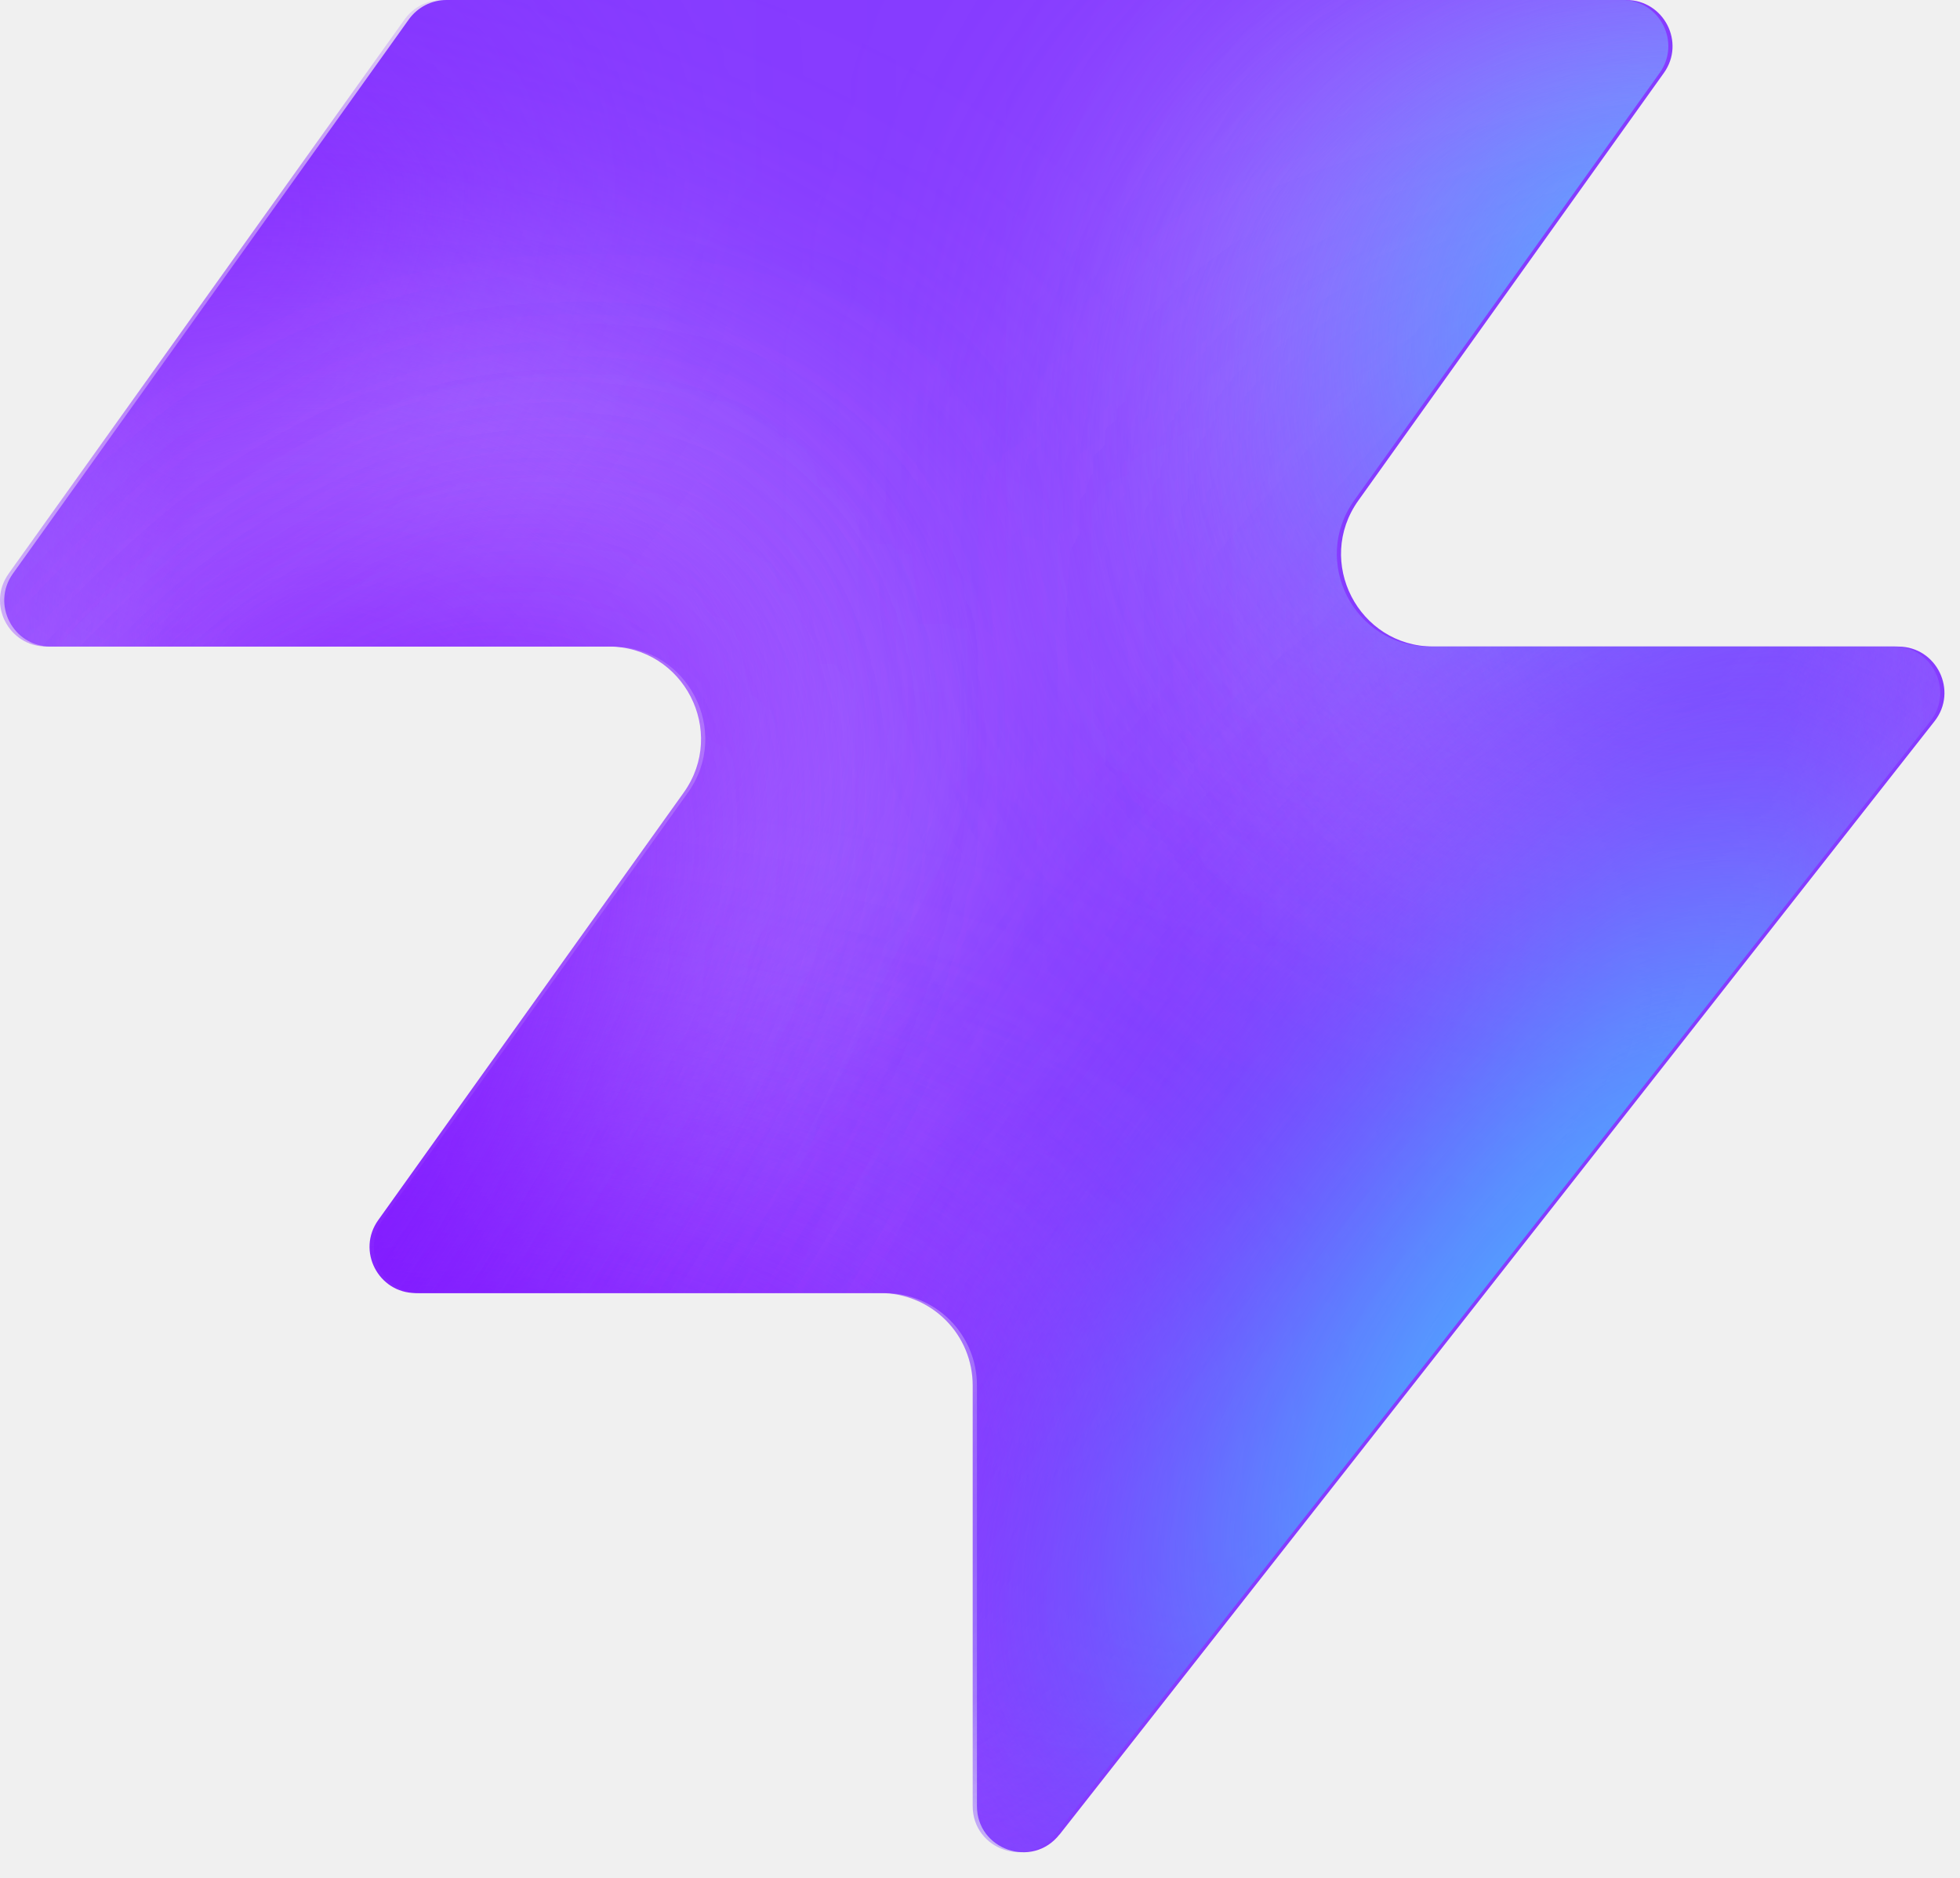
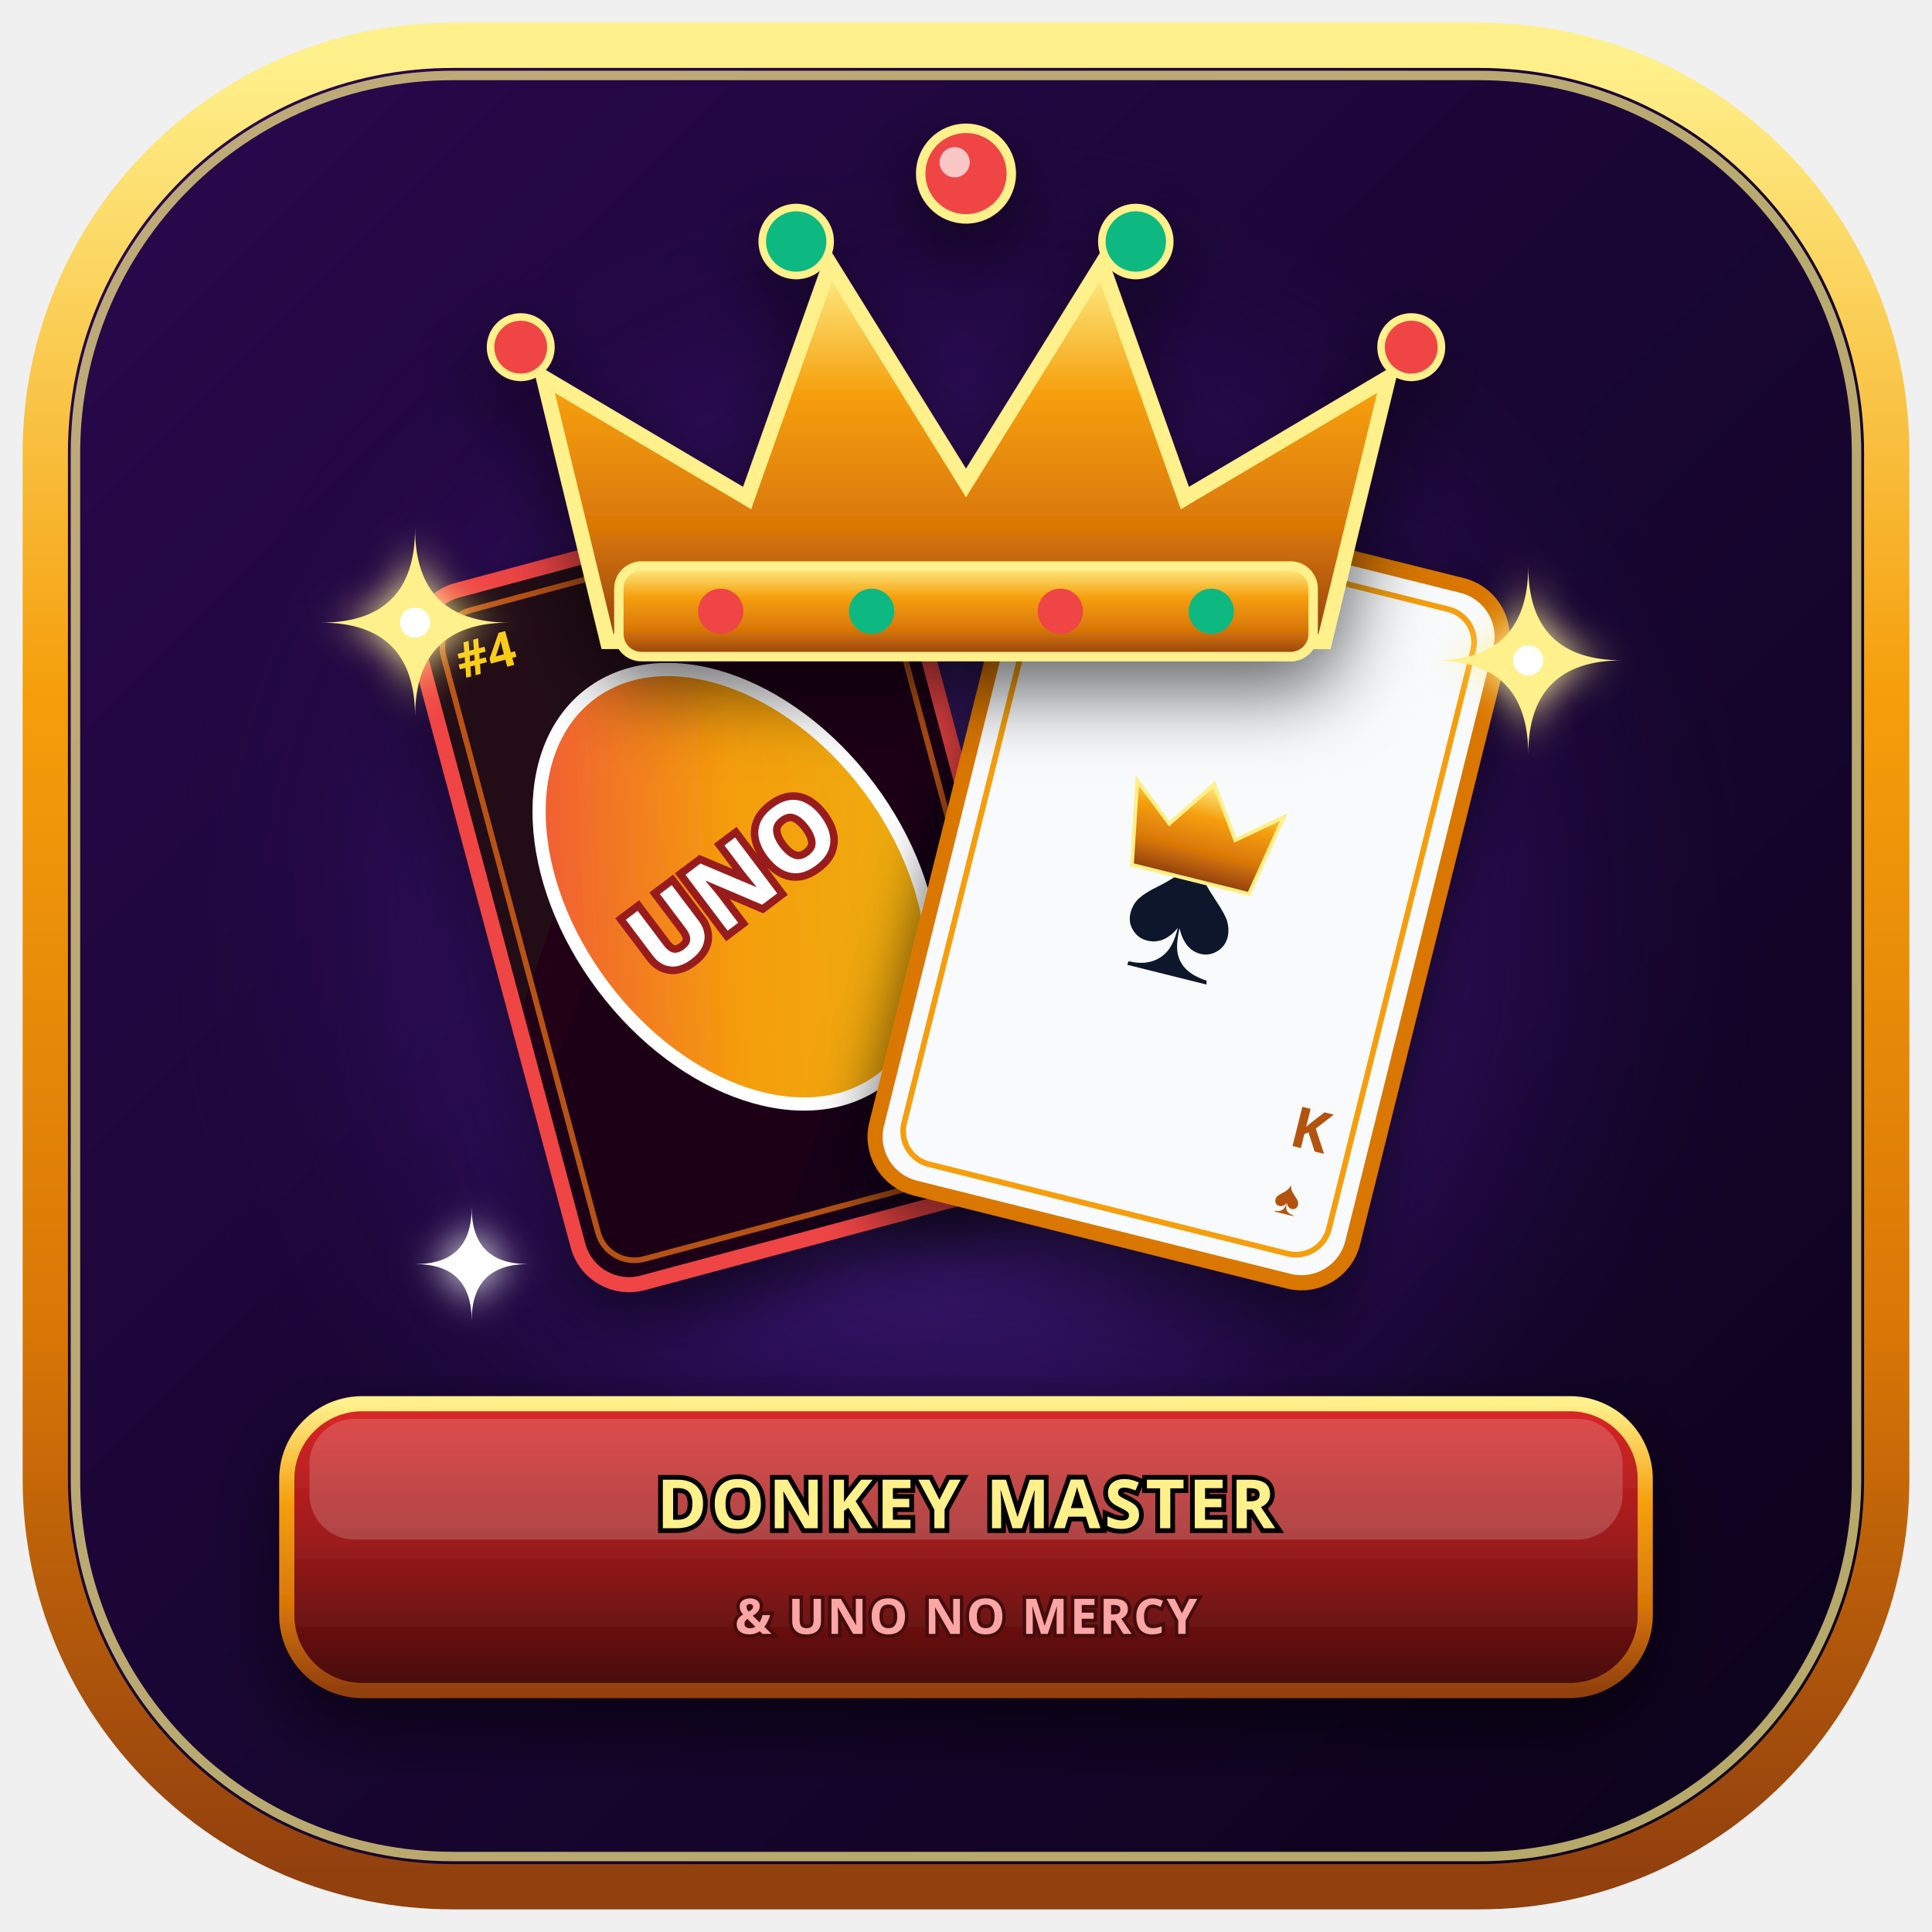
- <svg xmlns="http://www.w3.org/2000/svg" width="48" height="46" fill="none" viewBox="0 0 48 46">
-   <path fill="#863bff" d="M25.946 44.938c-.664.845-2.021.375-2.021-.698V33.937a2.26 2.26 0 0 0-2.262-2.262H10.287c-.92 0-1.456-1.04-.92-1.788l7.48-10.471c1.07-1.497 0-3.578-1.842-3.578H1.237c-.92 0-1.456-1.04-.92-1.788L10.013.474c.214-.297.556-.474.92-.474h28.894c.92 0 1.456 1.04.92 1.788l-7.48 10.471c-1.07 1.498 0 3.579 1.842 3.579h11.377c.943 0 1.473 1.088.89 1.83L25.947 44.94z" style="fill:#863bff;fill:color(display-p3 .525 .23 1);fill-opacity:1" />
-   <mask id="a" width="48" height="46" x="0" y="0" maskUnits="userSpaceOnUse" style="mask-type:alpha">
-     <path fill="#000" d="M25.842 44.938c-.664.844-2.021.375-2.021-.698V33.937a2.26 2.26 0 0 0-2.262-2.262H10.183c-.92 0-1.456-1.04-.92-1.788l7.48-10.471c1.07-1.498 0-3.579-1.842-3.579H1.133c-.92 0-1.456-1.04-.92-1.787L9.91.473c.214-.297.556-.474.92-.474h28.894c.92 0 1.456 1.04.92 1.788l-7.48 10.471c-1.07 1.498 0 3.578 1.842 3.578h11.377c.943 0 1.473 1.088.89 1.832L25.843 44.94z" style="fill:#000;fill-opacity:1" />
-   </mask>
-   <g mask="url(#a)">
-     <g filter="url(#b)">
-       <ellipse cx="5.508" cy="14.704" fill="#ede6ff" rx="5.508" ry="14.704" style="fill:#ede6ff;fill:color(display-p3 .927 .903 1);fill-opacity:1" transform="matrix(.00324 1 1 -.00324 -4.47 31.516)" />
-     </g>
-     <g filter="url(#c)">
-       <ellipse cx="10.399" cy="29.851" fill="#ede6ff" rx="10.399" ry="29.851" style="fill:#ede6ff;fill:color(display-p3 .927 .903 1);fill-opacity:1" transform="matrix(.00324 1 1 -.00324 -39.328 7.883)" />
-     </g>
-     <g filter="url(#d)">
-       <ellipse cx="5.508" cy="30.487" fill="#7e14ff" rx="5.508" ry="30.487" style="fill:#7e14ff;fill:color(display-p3 .492 .077 1);fill-opacity:1" transform="rotate(89.814 -25.913 -14.639)scale(1 -1)" />
-     </g>
-     <g filter="url(#e)">
-       <ellipse cx="5.508" cy="30.599" fill="#7e14ff" rx="5.508" ry="30.599" style="fill:#7e14ff;fill:color(display-p3 .492 .077 1);fill-opacity:1" transform="rotate(89.814 -32.644 -3.334)scale(1 -1)" />
-     </g>
-     <g filter="url(#f)">
-       <ellipse cx="5.508" cy="30.599" fill="#7e14ff" rx="5.508" ry="30.599" style="fill:#7e14ff;fill:color(display-p3 .492 .077 1);fill-opacity:1" transform="matrix(.00324 1 1 -.00324 -34.34 30.47)" />
-     </g>
-     <g filter="url(#g)">
-       <ellipse cx="14.072" cy="22.078" fill="#ede6ff" rx="14.072" ry="22.078" style="fill:#ede6ff;fill:color(display-p3 .927 .903 1);fill-opacity:1" transform="rotate(93.35 24.506 48.493)scale(-1 1)" />
-     </g>
-     <g filter="url(#h)">
-       <ellipse cx="3.47" cy="21.501" fill="#7e14ff" rx="3.47" ry="21.501" style="fill:#7e14ff;fill:color(display-p3 .492 .077 1);fill-opacity:1" transform="rotate(89.009 28.708 47.59)scale(-1 1)" />
-     </g>
-     <g filter="url(#i)">
-       <ellipse cx="3.47" cy="21.501" fill="#7e14ff" rx="3.47" ry="21.501" style="fill:#7e14ff;fill:color(display-p3 .492 .077 1);fill-opacity:1" transform="rotate(89.009 28.708 47.59)scale(-1 1)" />
-     </g>
-     <g filter="url(#j)">
-       <ellipse cx=".387" cy="8.972" fill="#7e14ff" rx="4.407" ry="29.108" style="fill:#7e14ff;fill:color(display-p3 .492 .077 1);fill-opacity:1" transform="rotate(39.51 .387 8.972)" />
-     </g>
-     <g filter="url(#k)">
-       <ellipse cx="47.523" cy="-6.092" fill="#7e14ff" rx="4.407" ry="29.108" style="fill:#7e14ff;fill:color(display-p3 .492 .077 1);fill-opacity:1" transform="rotate(37.892 47.523 -6.092)" />
-     </g>
-     <g filter="url(#l)">
-       <ellipse cx="41.412" cy="6.333" fill="#47bfff" rx="5.971" ry="9.665" style="fill:#47bfff;fill:color(display-p3 .28 .748 1);fill-opacity:1" transform="rotate(37.892 41.412 6.333)" />
-     </g>
-     <g filter="url(#m)">
-       <ellipse cx="-1.879" cy="38.332" fill="#7e14ff" rx="4.407" ry="29.108" style="fill:#7e14ff;fill:color(display-p3 .492 .077 1);fill-opacity:1" transform="rotate(37.892 -1.88 38.332)" />
-     </g>
-     <g filter="url(#n)">
-       <ellipse cx="-1.879" cy="38.332" fill="#7e14ff" rx="4.407" ry="29.108" style="fill:#7e14ff;fill:color(display-p3 .492 .077 1);fill-opacity:1" transform="rotate(37.892 -1.88 38.332)" />
-     </g>
-     <g filter="url(#o)">
-       <ellipse cx="35.651" cy="29.907" fill="#7e14ff" rx="4.407" ry="29.108" style="fill:#7e14ff;fill:color(display-p3 .492 .077 1);fill-opacity:1" transform="rotate(37.892 35.651 29.907)" />
-     </g>
-     <g filter="url(#p)">
-       <ellipse cx="38.418" cy="32.4" fill="#47bfff" rx="5.971" ry="15.297" style="fill:#47bfff;fill:color(display-p3 .28 .748 1);fill-opacity:1" transform="rotate(37.892 38.418 32.4)" />
-     </g>
-   </g>
+ <svg xmlns="http://www.w3.org/2000/svg" viewBox="0 0 512 512" width="100%" height="100%">
  <defs>
-     <filter id="b" width="60.045" height="41.654" x="-19.77" y="16.149" color-interpolation-filters="sRGB" filterUnits="userSpaceOnUse">
-       <feFlood flood-opacity="0" result="BackgroundImageFix" />
-       <feBlend in="SourceGraphic" in2="BackgroundImageFix" result="shape" />
-       <feGaussianBlur result="effect1_foregroundBlur_2002_17158" stdDeviation="7.659" />
+     <linearGradient id="bgGrad" x1="0%" y1="0%" x2="100%" y2="100%">
+       <stop offset="0%" stop-color="#2a084e" />
+       <stop offset="50%" stop-color="#190633" />
+       <stop offset="100%" stop-color="#0c021a" />
+     </linearGradient>
+     <radialGradient id="centerGlow" cx="50%" cy="48%" r="45%">
+       <stop offset="0%" stop-color="#8b5cf6" stop-opacity="0.6" />
+       <stop offset="60%" stop-color="#6d28d9" stop-opacity="0.2" />
+       <stop offset="100%" stop-color="#190633" stop-opacity="0" />
+     </radialGradient>
+     <linearGradient id="goldGrad" x1="0%" y1="0%" x2="0%" y2="100%">
+       <stop offset="0%" stop-color="#fef08a" />
+       <stop offset="35%" stop-color="#f59e0b" />
+       <stop offset="70%" stop-color="#d97706" />
+       <stop offset="100%" stop-color="#92400e" />
+     </linearGradient>
+     <linearGradient id="unoCardGrad" x1="0%" y1="0%" x2="100%" y2="100%">
+       <stop offset="0%" stop-color="#260812" />
+       <stop offset="100%" stop-color="#14031c" />
+     </linearGradient>
+     <linearGradient id="unoOvalGrad" x1="0%" y1="0%" x2="100%" y2="100%">
+       <stop offset="0%" stop-color="#ef4444" />
+       <stop offset="50%" stop-color="#f59e0b" />
+       <stop offset="100%" stop-color="#eab308" />
+     </linearGradient>
+     <linearGradient id="ribbonGrad" x1="0%" y1="0%" x2="0%" y2="100%">
+       <stop offset="0%" stop-color="#dc2626" />
+       <stop offset="50%" stop-color="#991b1b" />
+       <stop offset="100%" stop-color="#450a0a" />
+     </linearGradient>
+     <filter id="shadow" x="-20%" y="-20%" width="150%" height="150%">
+       <feDropShadow dx="0" dy="8" stdDeviation="10" flood-color="#000000" flood-opacity="0.6" />
    </filter>
-     <filter id="c" width="90.34" height="51.437" x="-54.613" y="-7.533" color-interpolation-filters="sRGB" filterUnits="userSpaceOnUse">
-       <feFlood flood-opacity="0" result="BackgroundImageFix" />
-       <feBlend in="SourceGraphic" in2="BackgroundImageFix" result="shape" />
-       <feGaussianBlur result="effect1_foregroundBlur_2002_17158" stdDeviation="7.659" />
-     </filter>
-     <filter id="d" width="79.355" height="29.4" x="-49.64" y="2.03" color-interpolation-filters="sRGB" filterUnits="userSpaceOnUse">
-       <feFlood flood-opacity="0" result="BackgroundImageFix" />
-       <feBlend in="SourceGraphic" in2="BackgroundImageFix" result="shape" />
-       <feGaussianBlur result="effect1_foregroundBlur_2002_17158" stdDeviation="4.596" />
-     </filter>
-     <filter id="e" width="79.579" height="29.4" x="-45.045" y="20.029" color-interpolation-filters="sRGB" filterUnits="userSpaceOnUse">
-       <feFlood flood-opacity="0" result="BackgroundImageFix" />
-       <feBlend in="SourceGraphic" in2="BackgroundImageFix" result="shape" />
-       <feGaussianBlur result="effect1_foregroundBlur_2002_17158" stdDeviation="4.596" />
-     </filter>
-     <filter id="f" width="79.579" height="29.4" x="-43.513" y="21.178" color-interpolation-filters="sRGB" filterUnits="userSpaceOnUse">
-       <feFlood flood-opacity="0" result="BackgroundImageFix" />
-       <feBlend in="SourceGraphic" in2="BackgroundImageFix" result="shape" />
-       <feGaussianBlur result="effect1_foregroundBlur_2002_17158" stdDeviation="4.596" />
-     </filter>
-     <filter id="g" width="74.749" height="58.852" x="15.756" y="-17.901" color-interpolation-filters="sRGB" filterUnits="userSpaceOnUse">
-       <feFlood flood-opacity="0" result="BackgroundImageFix" />
-       <feBlend in="SourceGraphic" in2="BackgroundImageFix" result="shape" />
-       <feGaussianBlur result="effect1_foregroundBlur_2002_17158" stdDeviation="7.659" />
-     </filter>
-     <filter id="h" width="61.377" height="25.362" x="23.548" y="2.284" color-interpolation-filters="sRGB" filterUnits="userSpaceOnUse">
-       <feFlood flood-opacity="0" result="BackgroundImageFix" />
-       <feBlend in="SourceGraphic" in2="BackgroundImageFix" result="shape" />
-       <feGaussianBlur result="effect1_foregroundBlur_2002_17158" stdDeviation="4.596" />
-     </filter>
-     <filter id="i" width="61.377" height="25.362" x="23.548" y="2.284" color-interpolation-filters="sRGB" filterUnits="userSpaceOnUse">
-       <feFlood flood-opacity="0" result="BackgroundImageFix" />
-       <feBlend in="SourceGraphic" in2="BackgroundImageFix" result="shape" />
-       <feGaussianBlur result="effect1_foregroundBlur_2002_17158" stdDeviation="4.596" />
-     </filter>
-     <filter id="j" width="56.045" height="63.649" x="-27.636" y="-22.853" color-interpolation-filters="sRGB" filterUnits="userSpaceOnUse">
-       <feFlood flood-opacity="0" result="BackgroundImageFix" />
-       <feBlend in="SourceGraphic" in2="BackgroundImageFix" result="shape" />
-       <feGaussianBlur result="effect1_foregroundBlur_2002_17158" stdDeviation="4.596" />
-     </filter>
-     <filter id="k" width="54.814" height="64.646" x="20.116" y="-38.415" color-interpolation-filters="sRGB" filterUnits="userSpaceOnUse">
-       <feFlood flood-opacity="0" result="BackgroundImageFix" />
-       <feBlend in="SourceGraphic" in2="BackgroundImageFix" result="shape" />
-       <feGaussianBlur result="effect1_foregroundBlur_2002_17158" stdDeviation="4.596" />
-     </filter>
-     <filter id="l" width="33.541" height="35.313" x="24.641" y="-11.323" color-interpolation-filters="sRGB" filterUnits="userSpaceOnUse">
-       <feFlood flood-opacity="0" result="BackgroundImageFix" />
-       <feBlend in="SourceGraphic" in2="BackgroundImageFix" result="shape" />
-       <feGaussianBlur result="effect1_foregroundBlur_2002_17158" stdDeviation="4.596" />
-     </filter>
-     <filter id="m" width="54.814" height="64.646" x="-29.286" y="6.009" color-interpolation-filters="sRGB" filterUnits="userSpaceOnUse">
-       <feFlood flood-opacity="0" result="BackgroundImageFix" />
-       <feBlend in="SourceGraphic" in2="BackgroundImageFix" result="shape" />
-       <feGaussianBlur result="effect1_foregroundBlur_2002_17158" stdDeviation="4.596" />
-     </filter>
-     <filter id="n" width="54.814" height="64.646" x="-29.286" y="6.009" color-interpolation-filters="sRGB" filterUnits="userSpaceOnUse">
-       <feFlood flood-opacity="0" result="BackgroundImageFix" />
-       <feBlend in="SourceGraphic" in2="BackgroundImageFix" result="shape" />
-       <feGaussianBlur result="effect1_foregroundBlur_2002_17158" stdDeviation="4.596" />
-     </filter>
-     <filter id="o" width="54.814" height="64.646" x="8.244" y="-2.416" color-interpolation-filters="sRGB" filterUnits="userSpaceOnUse">
-       <feFlood flood-opacity="0" result="BackgroundImageFix" />
-       <feBlend in="SourceGraphic" in2="BackgroundImageFix" result="shape" />
-       <feGaussianBlur result="effect1_foregroundBlur_2002_17158" stdDeviation="4.596" />
-     </filter>
-     <filter id="p" width="39.409" height="43.623" x="18.713" y="10.588" color-interpolation-filters="sRGB" filterUnits="userSpaceOnUse">
-       <feFlood flood-opacity="0" result="BackgroundImageFix" />
-       <feBlend in="SourceGraphic" in2="BackgroundImageFix" result="shape" />
-       <feGaussianBlur result="effect1_foregroundBlur_2002_17158" stdDeviation="4.596" />
+     <filter id="glow" x="-20%" y="-20%" width="140%" height="140%">
+       <feGaussianBlur stdDeviation="5" result="coloredBlur" />
+       <feMerge>
+         <feMergeNode in="coloredBlur" />
+         <feMergeNode in="SourceGraphic" />
+       </feMerge>
    </filter>
  </defs>
+   <rect x="12" y="12" width="488" height="488" rx="108" fill="url(#bgGrad)" />
+   <rect x="12" y="12" width="488" height="488" rx="108" fill="url(#centerGlow)" />
+   <g transform="translate(195, 235) rotate(-15)" filter="url(#shadow)">
+     <rect x="-65" y="-95" width="130" height="190" rx="14" fill="url(#unoCardGrad)" stroke="#ef4444" stroke-width="4" />
+     <rect x="-59" y="-89" width="118" height="178" rx="10" fill="none" stroke="#f97316" stroke-width="1.5" stroke-opacity="0.7" />
+     <g transform="rotate(-22)">
+       <ellipse cx="0" cy="0" rx="44" ry="64" fill="url(#unoOvalGrad)" stroke="#ffffff" stroke-width="3.5" />
+       <text x="0" y="8" font-family="'Arial Black', Impact, sans-serif" font-weight="900" font-size="26" fill="#ffffff" stroke="#991b1b" stroke-width="4" paint-order="stroke fill" text-anchor="middle">UNO</text>
+     </g>
+     <text x="-56" y="-72" font-family="'Arial Black', sans-serif" font-size="13" font-weight="900" fill="#facc15">#4</text>
+     <text x="36" y="82" font-family="'Arial Black', sans-serif" font-size="13" font-weight="900" fill="#facc15">#4</text>
+   </g>
+   <g transform="translate(315, 235) rotate(14)" filter="url(#shadow)">
+     <rect x="-65" y="-95" width="130" height="190" rx="14" fill="#f8fafc" stroke="#d97706" stroke-width="4" />
+     <rect x="-58" y="-88" width="116" height="176" rx="9" fill="none" stroke="#f59e0b" stroke-width="1.5" />
+     <text x="0" y="24" font-family="Arial, serif" font-weight="900" font-size="56" fill="#0f172a" text-anchor="middle">♠</text>
+     <polygon points="-16,-2 -20,-24 -9,-15 0,-28 9,-15 20,-24 16,-2" fill="url(#goldGrad)" stroke="#fef08a" stroke-width="1" />
+     <text x="-56" y="-72" font-family="'Arial Black', sans-serif" font-size="15" font-weight="900" fill="#b45309">K</text>
+     <text x="-56" y="-55" font-family="Arial, serif" font-size="13" font-weight="900" fill="#b45309">♠</text>
+     <text x="42" y="60" font-family="'Arial Black', sans-serif" font-size="15" font-weight="900" fill="#b45309">K</text>
+     <text x="42" y="78" font-family="Arial, serif" font-size="13" font-weight="900" fill="#b45309">♠</text>
+   </g>
+   <g transform="translate(256, 126)" filter="url(#shadow)">
+     <polygon points="-95,44 -112,-26 -58,6 -36,-56 0,2 36,-56 58,6 112,-26 95,44" fill="url(#goldGrad)" stroke="#fef08a" stroke-width="4" />
+     <rect x="-92" y="24" width="184" height="24" rx="6" fill="url(#goldGrad)" stroke="#fef08a" stroke-width="2.5" />
+     <ellipse cx="0" cy="-80" rx="12" ry="12" fill="#ef4444" stroke="#fef08a" stroke-width="2.5" />
+     <ellipse cx="-3" cy="-83" rx="4" ry="4" fill="#ffffff" opacity="0.7" />
+     <ellipse cx="-45" cy="-62" rx="9" ry="9" fill="#10b981" stroke="#fef08a" stroke-width="2" />
+     <ellipse cx="45" cy="-62" rx="9" ry="9" fill="#10b981" stroke="#fef08a" stroke-width="2" />
+     <ellipse cx="-118" cy="-34" rx="8" ry="8" fill="#ef4444" stroke="#fef08a" stroke-width="2" />
+     <ellipse cx="118" cy="-34" rx="8" ry="8" fill="#ef4444" stroke="#fef08a" stroke-width="2" />
+     <circle cx="-65" cy="36" r="6" fill="#ef4444" />
+     <circle cx="-25" cy="36" r="6" fill="#10b981" />
+     <circle cx="25" cy="36" r="6" fill="#ef4444" />
+     <circle cx="65" cy="36" r="6" fill="#10b981" />
+   </g>
+   <g filter="url(#glow)">
+     <path d="M 110,140 Q 110,165 85,165 Q 110,165 110,190 Q 110,165 135,165 Q 110,165 110,140 Z" fill="#fef08a" />
+     <circle cx="110" cy="165" r="4" fill="#ffffff" />
+     <path d="M 405,150 Q 405,175 380,175 Q 405,175 405,200 Q 405,175 430,175 Q 405,175 405,150 Z" fill="#fef08a" />
+     <circle cx="405" cy="175" r="4" fill="#ffffff" />
+     <path d="M 125,320 Q 125,335 110,335 Q 125,335 125,350 Q 125,335 140,335 Q 125,335 125,320 Z" fill="#ffffff" />
+   </g>
+   <g transform="translate(256, 410)" filter="url(#shadow)">
+     <rect x="-180" y="-38" width="360" height="76" rx="20" fill="url(#ribbonGrad)" stroke="url(#goldGrad)" stroke-width="4" />
+     <rect x="-174" y="-34" width="348" height="32" rx="12" fill="#ffffff" opacity="0.18" />
+     <text x="0" y="-5" font-family="'Arial Black', Impact, sans-serif" font-size="18" font-weight="900" fill="#fef08a" stroke="#000000" stroke-width="2.5" paint-order="stroke fill" text-anchor="middle" letter-spacing="1">DONKEY MASTER</text>
+     <text x="0" y="23" font-family="'Arial Black', sans-serif" font-size="13" font-weight="900" fill="#fca5a5" stroke="#450a0a" stroke-width="1.8" paint-order="stroke fill" text-anchor="middle" letter-spacing="0.5">&amp; UNO NO MERCY</text>
+   </g>
+   <rect x="12" y="12" width="488" height="488" rx="108" fill="none" stroke="url(#goldGrad)" stroke-width="12" />
+   <rect x="20" y="20" width="472" height="472" rx="100" fill="none" stroke="#fef08a" stroke-width="2.5" opacity="0.7" />
</svg>
